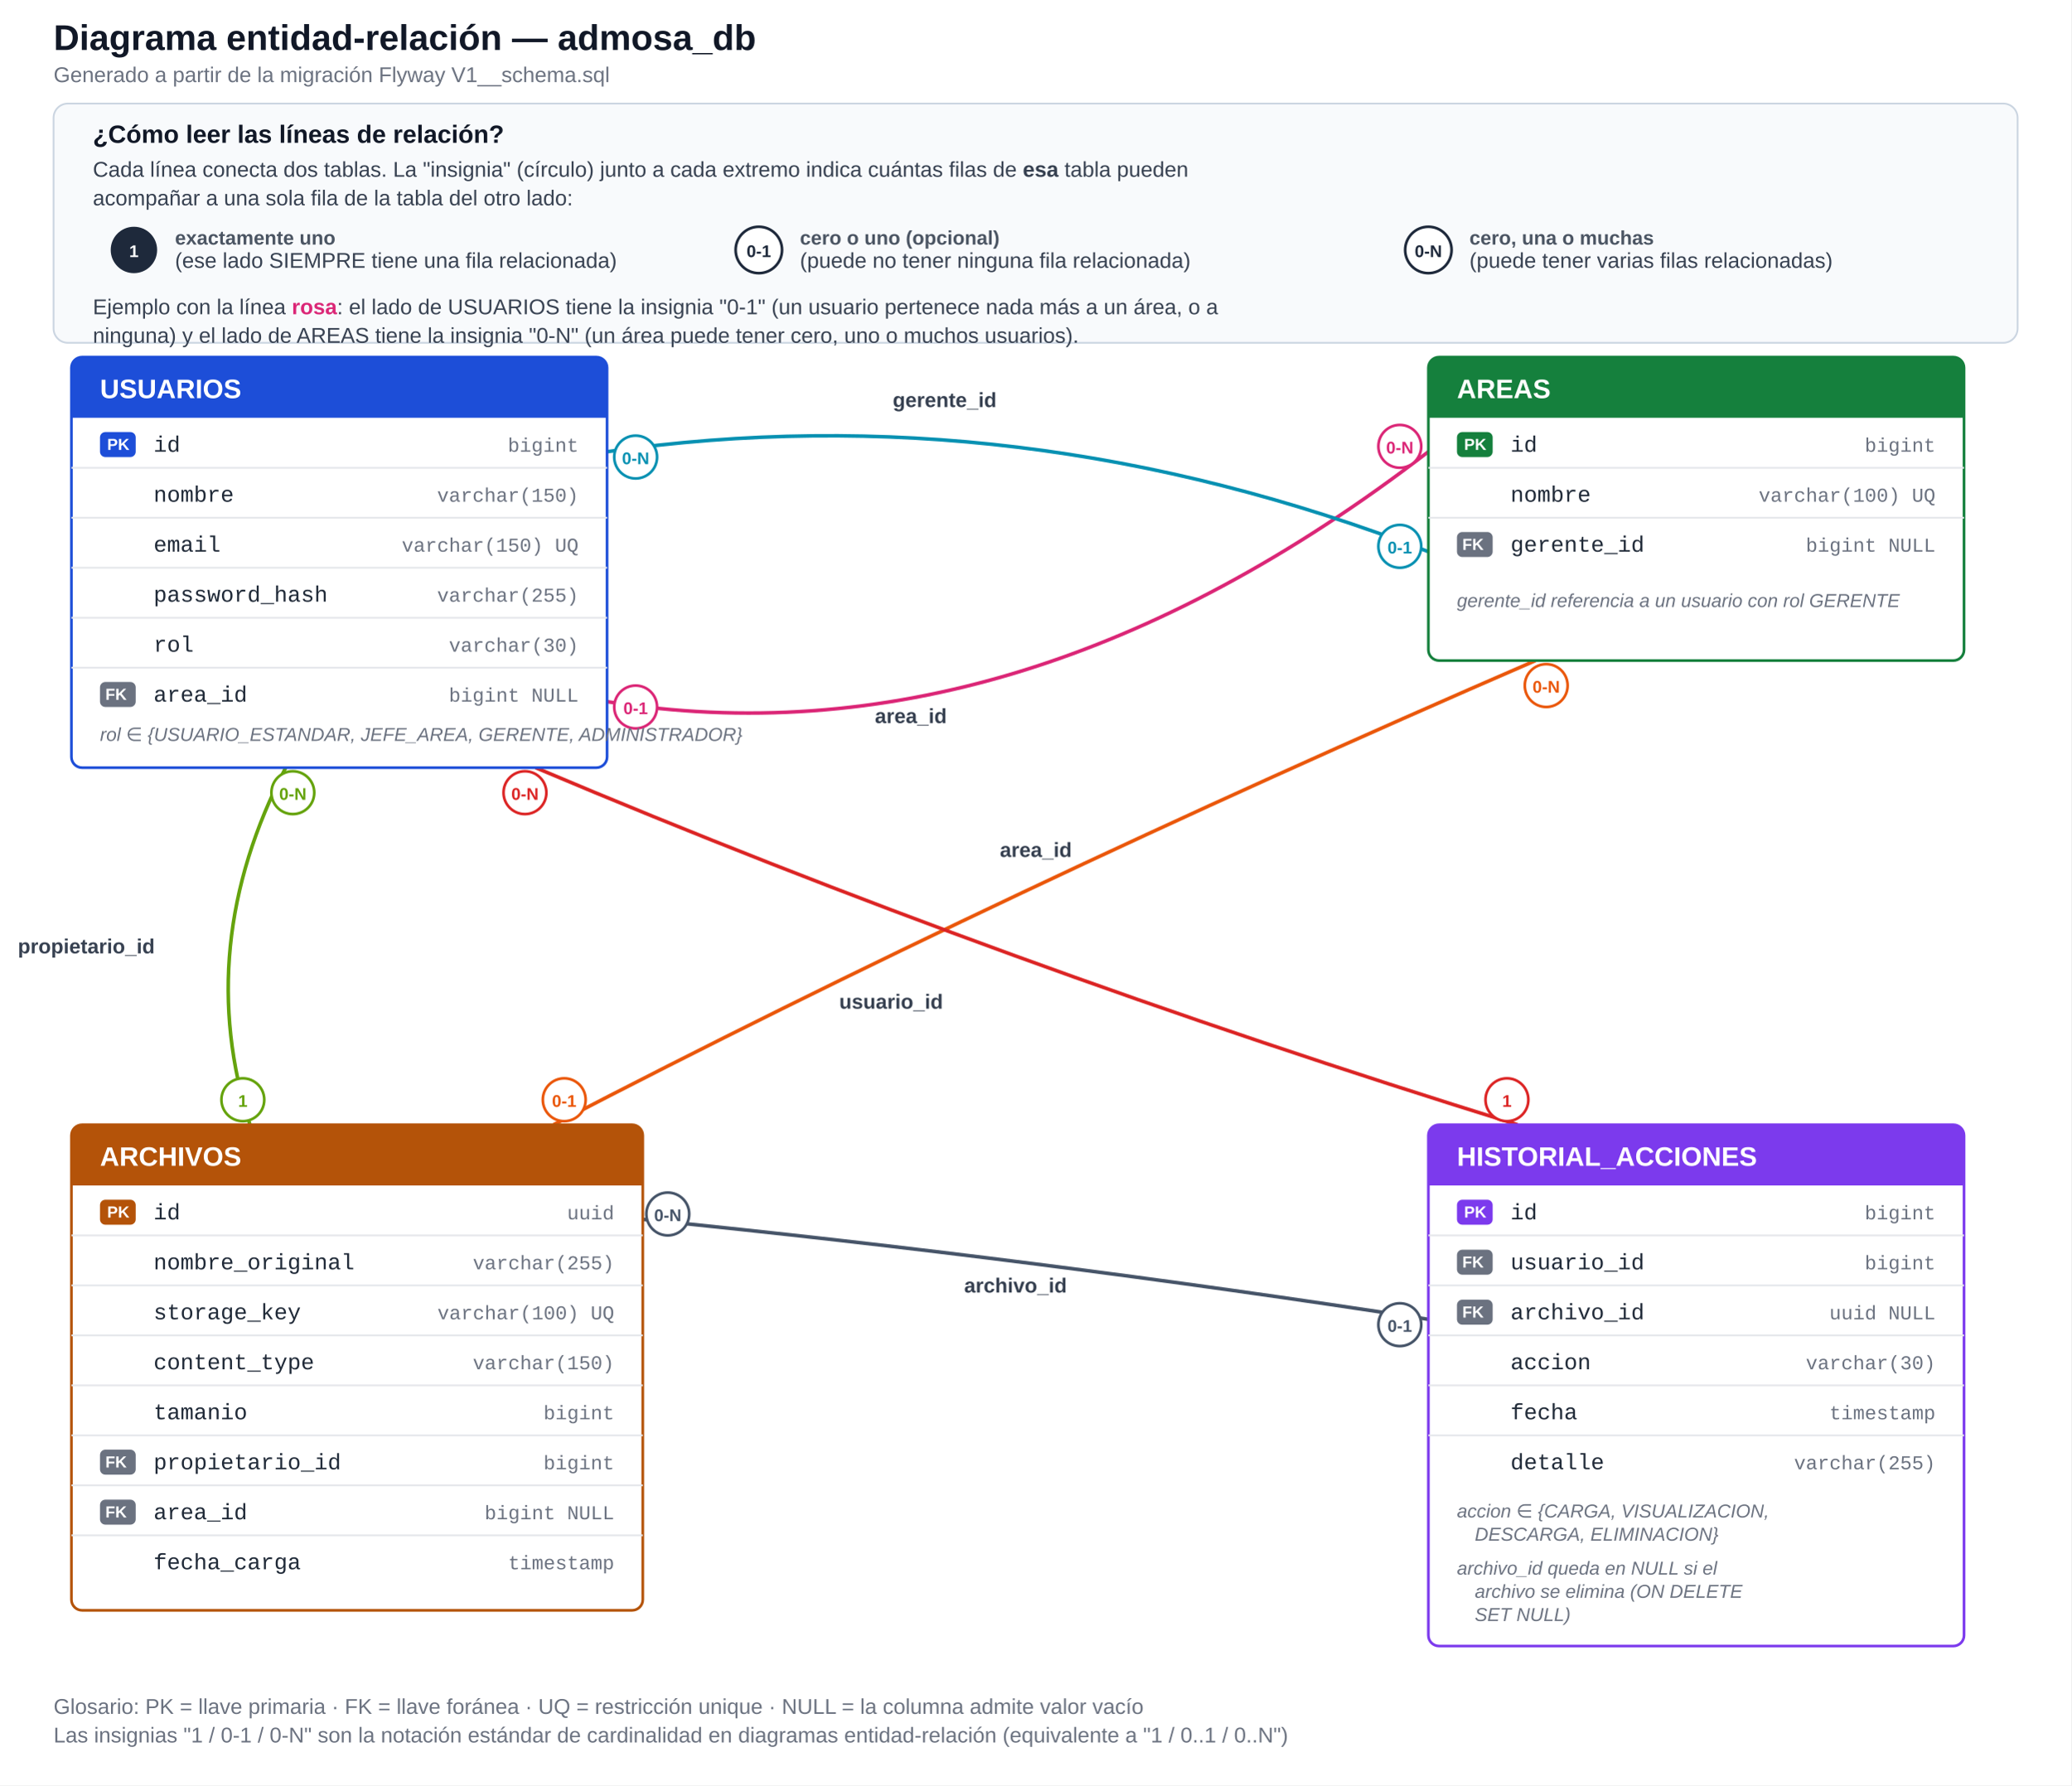
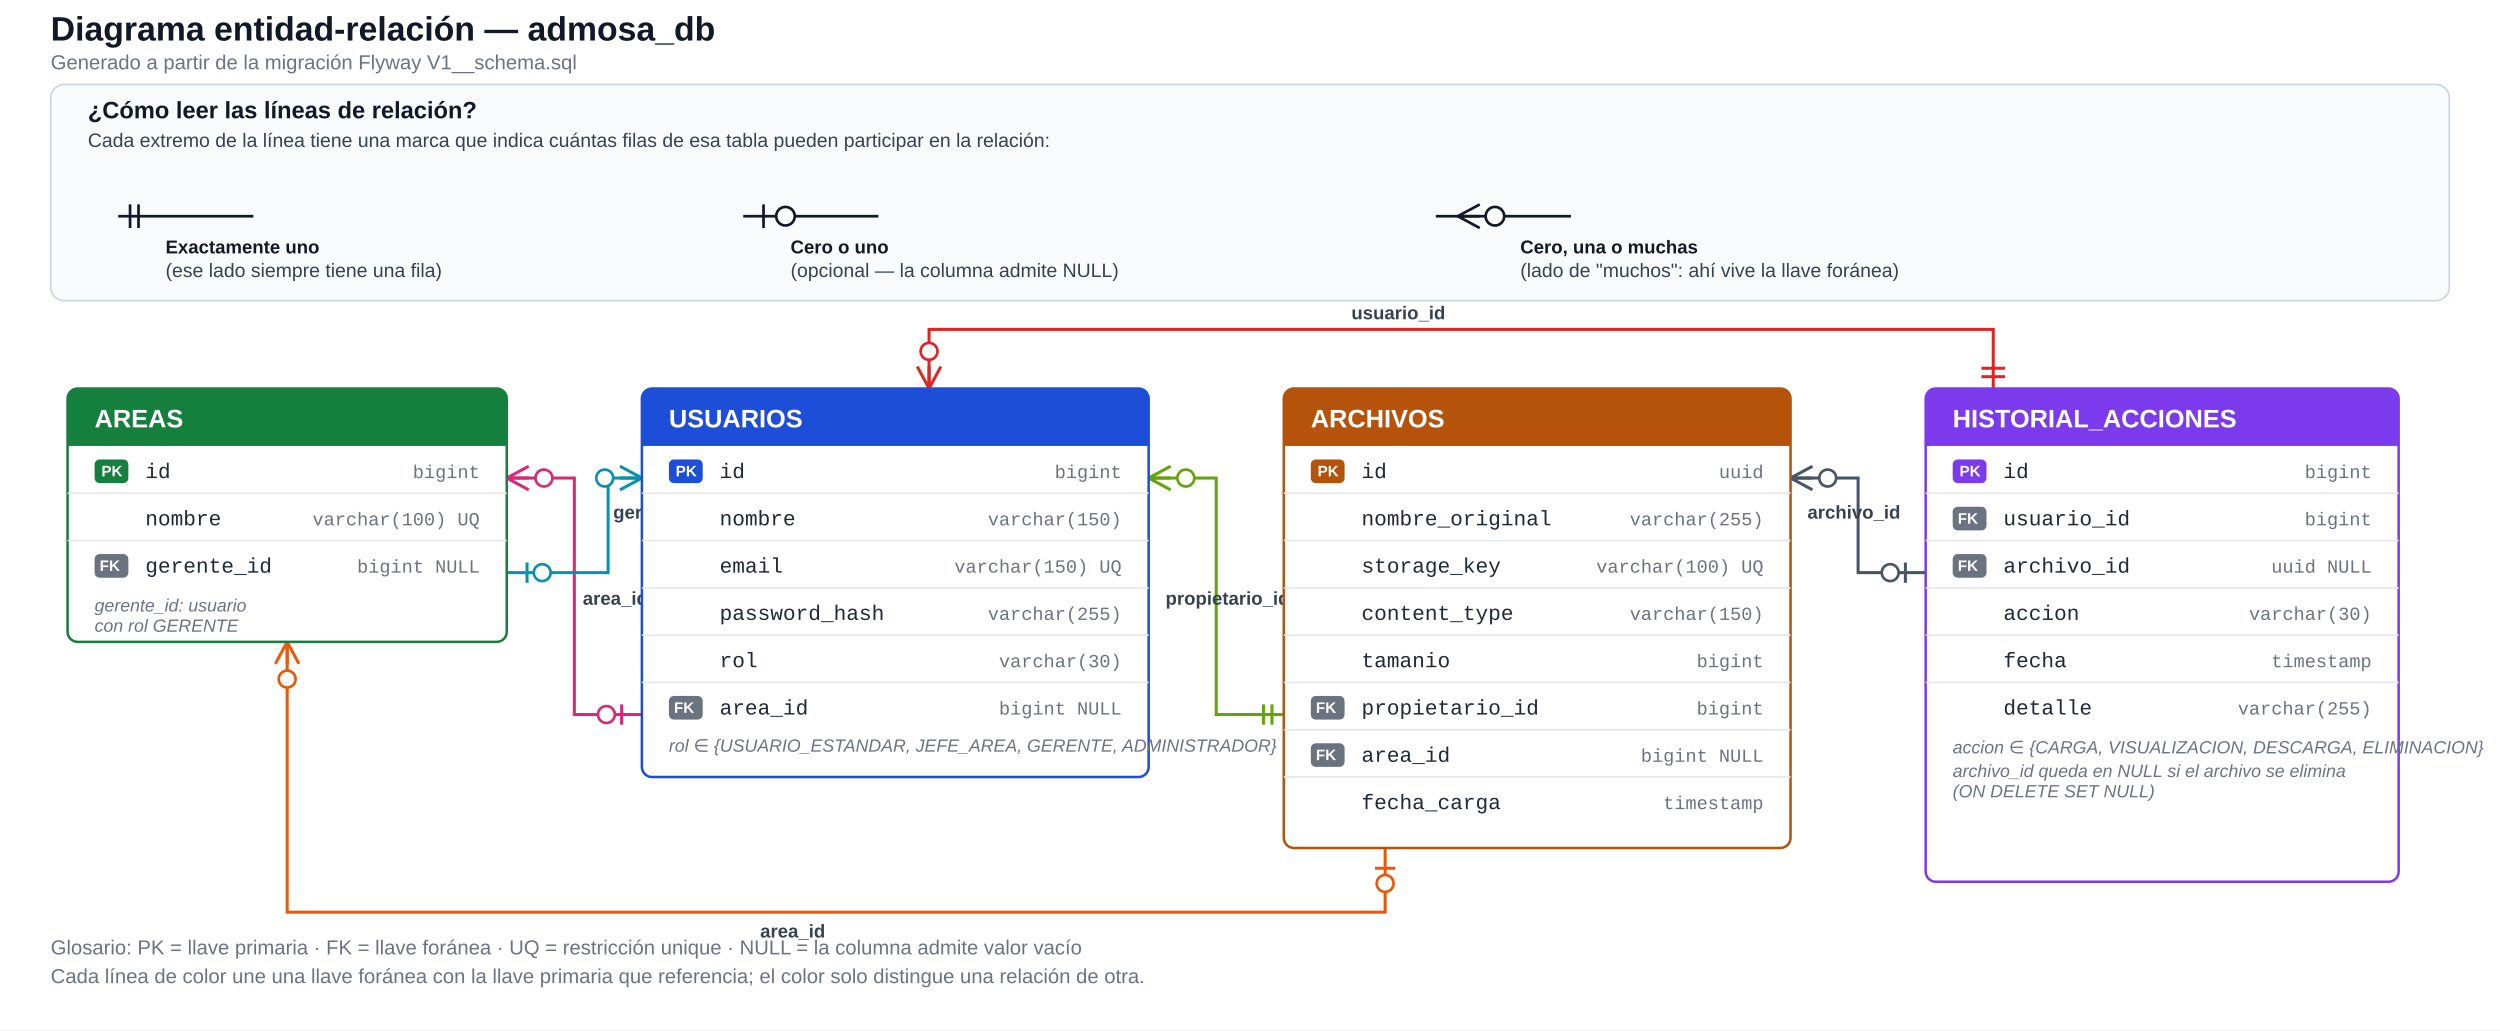
- <svg xmlns="http://www.w3.org/2000/svg" viewBox="0 0 1160 1000" font-family="Segoe UI, Arial, sans-serif">
+ <svg xmlns="http://www.w3.org/2000/svg" viewBox="0 0 1480 610" font-family="Segoe UI, Arial, sans-serif">
  <defs>
    <style>
      .tbl-header { font-weight: 700; font-size: 15px; fill: #ffffff; }
      .col-name { font-family: Consolas, 'Courier New', monospace; font-size: 12.5px; fill: #1f2937; }
      .col-type { font-family: Consolas, 'Courier New', monospace; font-size: 11px; fill: #6b7280; }
      .badge-pk { font-size: 9px; font-weight: 700; fill: #ffffff; }
      .badge-fk { font-size: 9px; font-weight: 700; fill: #ffffff; }
-       .rel-label { font-size: 11.5px; fill: #374151; font-weight: 600; }
-       .card-badge-text { font-size: 9.5px; font-weight: 700; }
+       .rel-label { font-size: 11px; fill: #374151; font-weight: 600; }
      .title { font-size: 20px; font-weight: 700; fill: #111827; }
      .subtitle { font-size: 12px; fill: #6b7280; }
      .note { font-size: 10.5px; fill: #6b7280; font-style: italic; }
      .legend-title { font-size: 14px; font-weight: 700; fill: #111827; }
-       .legend-text { font-size: 12px; fill: #374151; }
-       .legend-caption { font-size: 11px; fill: #4b5563; font-weight: 600; }
+       .legend-text { font-size: 11.5px; fill: #374151; }
+       .legend-caption { font-size: 11px; fill: #111827; font-weight: 700; }
    </style>
  </defs>
-   <rect x="0" y="0" width="1160" height="1000" fill="#ffffff" />
-   <text x="30" y="28" class="title">Diagrama entidad-relación — admosa_db</text>
-   <text x="30" y="46" class="subtitle">Generado a partir de la migración Flyway V1__schema.sql</text>
-   <rect x="30" y="58" width="1100" height="134" fill="#f8fafc" stroke="#cbd5e1" stroke-width="1" rx="8" />
-   <text x="52" y="80" class="legend-title">¿Cómo leer las líneas de relación?</text>
-   <text x="52" y="99" class="legend-text">Cada línea conecta dos tablas. La "insignia" (círculo) junto a cada extremo indica cuántas filas de <tspan font-weight="700">esa</tspan> tabla pueden</text>
-   <text x="52" y="115" class="legend-text">acompañar a una sola fila de la tabla del otro lado:</text>
-   <circle cx="75" cy="140" r="13" fill="#1e293b" />
-   <text x="75" y="144" class="card-badge-text" fill="#ffffff" text-anchor="middle">1</text>
-   <text x="98" y="137" class="legend-caption">exactamente uno</text>
-   <text x="98" y="150" class="legend-text">(ese lado SIEMPRE tiene una fila relacionada)</text>
-   <circle cx="425" cy="140" r="13" fill="#ffffff" stroke="#1e293b" stroke-width="1.5" />
-   <text x="425" y="144" class="card-badge-text" fill="#1e293b" text-anchor="middle">0-1</text>
-   <text x="448" y="137" class="legend-caption">cero o uno (opcional)</text>
-   <text x="448" y="150" class="legend-text">(puede no tener ninguna fila relacionada)</text>
-   <circle cx="800" cy="140" r="13" fill="#ffffff" stroke="#1e293b" stroke-width="1.5" />
-   <text x="800" y="144" class="card-badge-text" fill="#1e293b" text-anchor="middle">0-N</text>
-   <text x="823" y="137" class="legend-caption">cero, una o muchas</text>
-   <text x="823" y="150" class="legend-text">(puede tener varias filas relacionadas)</text>
-   <text x="52" y="176" class="legend-text">Ejemplo con la línea <tspan fill="#db2777" font-weight="700">rosa</tspan>: el lado de USUARIOS tiene la insignia "0-1" (un usuario pertenece nada más a un área, o a</text>
-   <text x="52" y="192" class="legend-text">ninguna) y el lado de AREAS tiene la insignia "0-N" (un área puede tener cero, uno o muchos usuarios).</text>
-   <path d="M 340,393 Q 570,430 800,253" fill="none" stroke="#db2777" stroke-width="2" />
-   <circle cx="356" cy="396" r="12" fill="#ffffff" stroke="#db2777" stroke-width="1.5" />
-   <text x="356" y="400" class="card-badge-text" fill="#db2777" text-anchor="middle">0-1</text>
-   <circle cx="784" cy="250" r="12" fill="#ffffff" stroke="#db2777" stroke-width="1.5" />
-   <text x="784" y="254" class="card-badge-text" fill="#db2777" text-anchor="middle">0-N</text>
-   <text x="490" y="405" class="rel-label" fill="#db2777">area_id</text>
-   <path d="M 800,309 Q 570,220 340,253" fill="none" stroke="#0891b2" stroke-width="2" />
-   <circle cx="784" cy="306" r="12" fill="#ffffff" stroke="#0891b2" stroke-width="1.5" />
-   <text x="784" y="310" class="card-badge-text" fill="#0891b2" text-anchor="middle">0-1</text>
-   <circle cx="356" cy="256" r="12" fill="#ffffff" stroke="#0891b2" stroke-width="1.5" />
-   <text x="356" y="260" class="card-badge-text" fill="#0891b2" text-anchor="middle">0-N</text>
-   <text x="500" y="228" class="rel-label" fill="#0891b2">gerente_id</text>
-   <path d="M 140,630 Q 108,530 160,430" fill="none" stroke="#65a30d" stroke-width="2" />
-   <circle cx="136" cy="616" r="12" fill="#ffffff" stroke="#65a30d" stroke-width="1.5" />
-   <text x="136" y="620" class="card-badge-text" fill="#65a30d" text-anchor="middle">1</text>
-   <circle cx="164" cy="444" r="12" fill="#ffffff" stroke="#65a30d" stroke-width="1.5" />
-   <text x="164" y="448" class="card-badge-text" fill="#65a30d" text-anchor="middle">0-N</text>
-   <text x="10" y="534" class="rel-label" fill="#65a30d">propietario_id</text>
-   <path d="M 310,630 Q 560,500 860,370" fill="none" stroke="#ea580c" stroke-width="2" />
-   <circle cx="316" cy="616" r="12" fill="#ffffff" stroke="#ea580c" stroke-width="1.5" />
-   <text x="316" y="620" class="card-badge-text" fill="#ea580c" text-anchor="middle">0-1</text>
-   <circle cx="866" cy="384" r="12" fill="#ffffff" stroke="#ea580c" stroke-width="1.5" />
-   <text x="866" y="388" class="card-badge-text" fill="#ea580c" text-anchor="middle">0-N</text>
-   <text x="560" y="480" class="rel-label" fill="#ea580c">area_id</text>
-   <path d="M 850,630 Q 560,540 300,430" fill="none" stroke="#dc2626" stroke-width="2" />
-   <circle cx="844" cy="616" r="12" fill="#ffffff" stroke="#dc2626" stroke-width="1.5" />
-   <text x="844" y="620" class="card-badge-text" fill="#dc2626" text-anchor="middle">1</text>
-   <circle cx="294" cy="444" r="12" fill="#ffffff" stroke="#dc2626" stroke-width="1.5" />
-   <text x="294" y="448" class="card-badge-text" fill="#dc2626" text-anchor="middle">0-N</text>
-   <text x="470" y="565" class="rel-label" fill="#dc2626">usuario_id</text>
-   <path d="M 800,739 Q 580,705 360,683" fill="none" stroke="#475569" stroke-width="2" />
-   <circle cx="784" cy="742" r="12" fill="#ffffff" stroke="#475569" stroke-width="1.5" />
-   <text x="784" y="746" class="card-badge-text" fill="#475569" text-anchor="middle">0-1</text>
-   <circle cx="374" cy="680" r="12" fill="#ffffff" stroke="#475569" stroke-width="1.5" />
-   <text x="374" y="684" class="card-badge-text" fill="#475569" text-anchor="middle">0-N</text>
-   <text x="540" y="724" class="rel-label" fill="#475569">archivo_id</text>
+   <rect x="0" y="0" width="1480" height="610" fill="#ffffff" />
+   <text x="30" y="24" class="title">Diagrama entidad-relación — admosa_db</text>
+   <text x="30" y="41" class="subtitle">Generado a partir de la migración Flyway V1__schema.sql</text>
+   <rect x="30" y="50" width="1420" height="128" fill="#f8fafc" stroke="#cbd5e1" stroke-width="1" rx="8" />
+   <text x="52" y="70" class="legend-title">¿Cómo leer las líneas de relación?</text>
+   <text x="52" y="87" class="legend-text">Cada extremo de la línea tiene una marca que indica cuántas filas de esa tabla pueden participar en la relación:</text>
+   <line x1="70" y1="128" x2="150" y2="128" stroke="#111827" stroke-width="1.6" />
+   <line x1="77" y1="121" x2="77" y2="135" stroke="#111827" stroke-width="1.6" />
+   <line x1="82" y1="121" x2="82" y2="135" stroke="#111827" stroke-width="1.6" />
+   <text x="98" y="150" class="legend-caption">Exactamente uno</text>
+   <text x="98" y="164" class="legend-text">(ese lado siempre tiene una fila)</text>
+   <line x1="440" y1="128" x2="520" y2="128" stroke="#111827" stroke-width="1.6" />
+   <line x1="452" y1="121" x2="452" y2="135" stroke="#111827" stroke-width="1.6" />
+   <circle cx="465" cy="128" r="5.5" fill="#ffffff" stroke="#111827" stroke-width="1.6" />
+   <text x="468" y="150" class="legend-caption">Cero o uno</text>
+   <text x="468" y="164" class="legend-text">(opcional — la columna admite NULL)</text>
+   <line x1="850" y1="128" x2="930" y2="128" stroke="#111827" stroke-width="1.6" />
+   <path d="M 863,128 L 876,121 M 863,128 L 876,128 M 863,128 L 876,135" fill="none" stroke="#111827" stroke-width="1.6" />
+   <circle cx="885" cy="128" r="5.5" fill="#ffffff" stroke="#111827" stroke-width="1.6" />
+   <text x="900" y="150" class="legend-caption">Cero, una o muchas</text>
+   <text x="900" y="164" class="legend-text">(lado de "muchos": ahí vive la llave foránea)</text>
+   <path d="M 380,423 H 340 V 283 H 300" fill="none" stroke="#db2777" stroke-width="1.8" />
+   <line x1="368" y1="417" x2="368" y2="429" stroke="#db2777" stroke-width="1.8" />
+   <circle cx="359" cy="423" r="5" fill="#ffffff" stroke="#db2777" stroke-width="1.6" />
+   <path d="M 300,283 L 313,276 M 300,283 L 313,283 M 300,283 L 313,290" fill="none" stroke="#db2777" stroke-width="1.8" />
+   <circle cx="322" cy="283" r="5" fill="#ffffff" stroke="#db2777" stroke-width="1.6" />
+   <text x="345" y="358" class="rel-label" fill="#db2777">area_id</text>
+   <path d="M 300,339 H 360 V 283 H 380" fill="none" stroke="#0891b2" stroke-width="1.8" />
+   <line x1="312" y1="333" x2="312" y2="345" stroke="#0891b2" stroke-width="1.8" />
+   <circle cx="321" cy="339" r="5" fill="#ffffff" stroke="#0891b2" stroke-width="1.6" />
+   <path d="M 380,283 L 367,276 M 380,283 L 367,283 M 380,283 L 367,290" fill="none" stroke="#0891b2" stroke-width="1.8" />
+   <circle cx="358" cy="283" r="5" fill="#ffffff" stroke="#0891b2" stroke-width="1.6" />
+   <text x="363" y="307" class="rel-label" fill="#0891b2">gerente_id</text>
+   <path d="M 760,423 H 720 V 283 H 680" fill="none" stroke="#65a30d" stroke-width="1.8" />
+   <line x1="753" y1="417" x2="753" y2="429" stroke="#65a30d" stroke-width="1.8" />
+   <line x1="748" y1="417" x2="748" y2="429" stroke="#65a30d" stroke-width="1.8" />
+   <path d="M 680,283 L 693,276 M 680,283 L 693,283 M 680,283 L 693,290" fill="none" stroke="#65a30d" stroke-width="1.8" />
+   <circle cx="702" cy="283" r="5" fill="#ffffff" stroke="#65a30d" stroke-width="1.6" />
+   <text x="690" y="358" class="rel-label" fill="#65a30d">propietario_id</text>
+   <path d="M 1140,339 H 1100 V 283 H 1060" fill="none" stroke="#475569" stroke-width="1.8" />
+   <line x1="1128" y1="333" x2="1128" y2="345" stroke="#475569" stroke-width="1.8" />
+   <circle cx="1119" cy="339" r="5" fill="#ffffff" stroke="#475569" stroke-width="1.6" />
+   <path d="M 1060,283 L 1073,276 M 1060,283 L 1073,283 M 1060,283 L 1073,290" fill="none" stroke="#475569" stroke-width="1.8" />
+   <circle cx="1082" cy="283" r="5" fill="#ffffff" stroke="#475569" stroke-width="1.6" />
+   <text x="1070" y="307" class="rel-label" fill="#475569">archivo_id</text>
+   <path d="M 820,502 V 540 H 170 V 380" fill="none" stroke="#ea580c" stroke-width="1.8" />
+   <line x1="814" y1="514" x2="826" y2="514" stroke="#ea580c" stroke-width="1.8" />
+   <circle cx="820" cy="523" r="5" fill="#ffffff" stroke="#ea580c" stroke-width="1.6" />
+   <path d="M 170,380 L 163,393 M 170,380 L 170,393 M 170,380 L 177,393" fill="none" stroke="#ea580c" stroke-width="1.8" />
+   <circle cx="170" cy="402" r="5" fill="#ffffff" stroke="#ea580c" stroke-width="1.6" />
+   <text x="450" y="555" class="rel-label" fill="#ea580c">area_id</text>
+   <path d="M 1180,230 V 195 H 550 V 230" fill="none" stroke="#dc2626" stroke-width="1.8" />
+   <line x1="1173" y1="223" x2="1187" y2="223" stroke="#dc2626" stroke-width="1.8" />
+   <line x1="1173" y1="218" x2="1187" y2="218" stroke="#dc2626" stroke-width="1.8" />
+   <path d="M 550,230 L 543,217 M 550,230 L 550,217 M 550,230 L 557,217" fill="none" stroke="#dc2626" stroke-width="1.8" />
+   <circle cx="550" cy="208" r="5" fill="#ffffff" stroke="#dc2626" stroke-width="1.6" />
+   <text x="800" y="189" class="rel-label" fill="#dc2626">usuario_id</text>
  <g>
-     <rect x="40" y="200" width="300" height="230" fill="#ffffff" stroke="#1d4ed8" stroke-width="1.5" rx="6" />
-     <path d="M 40,206 a 6,6 0 0 1 6,-6 h 288 a 6,6 0 0 1 6,6 v 28 h -300 z" fill="#1d4ed8" />
-     <text x="56" y="223" class="tbl-header">USUARIOS</text>
-     <rect x="56" y="242" width="20" height="14" rx="3" fill="#1d4ed8" />
-     <text x="60" y="252" class="badge-pk">PK</text>
-     <text x="86" y="253" class="col-name">id</text>
-     <text x="324" y="253" class="col-type" text-anchor="end">bigint</text>
-     <line x1="40" y1="262" x2="340" y2="262" stroke="#e5e7eb" />
-     <text x="86" y="281" class="col-name">nombre</text>
-     <text x="324" y="281" class="col-type" text-anchor="end">varchar(150)</text>
-     <line x1="40" y1="290" x2="340" y2="290" stroke="#e5e7eb" />
-     <text x="86" y="309" class="col-name">email</text>
-     <text x="324" y="309" class="col-type" text-anchor="end">varchar(150) UQ</text>
-     <line x1="40" y1="318" x2="340" y2="318" stroke="#e5e7eb" />
-     <text x="86" y="337" class="col-name">password_hash</text>
-     <text x="324" y="337" class="col-type" text-anchor="end">varchar(255)</text>
-     <line x1="40" y1="346" x2="340" y2="346" stroke="#e5e7eb" />
-     <text x="86" y="365" class="col-name">rol</text>
-     <text x="324" y="365" class="col-type" text-anchor="end">varchar(30)</text>
-     <line x1="40" y1="374" x2="340" y2="374" stroke="#e5e7eb" />
-     <rect x="56" y="382" width="20" height="14" rx="3" fill="#6b7280" />
-     <text x="59" y="392" class="badge-fk">FK</text>
-     <text x="86" y="393" class="col-name">area_id</text>
-     <text x="324" y="393" class="col-type" text-anchor="end">bigint NULL</text>
-     <text x="56" y="415" class="note">rol ∈ {USUARIO_ESTANDAR, JEFE_AREA, GERENTE, ADMINISTRADOR}</text>
+     <rect x="380" y="230" width="300" height="230" fill="#ffffff" stroke="#1d4ed8" stroke-width="1.5" rx="6" />
+     <path d="M 380,236 a 6,6 0 0 1 6,-6 h 288 a 6,6 0 0 1 6,6 v 28 h -300 z" fill="#1d4ed8" />
+     <text x="396" y="253" class="tbl-header">USUARIOS</text>
+     <rect x="396" y="272" width="20" height="14" rx="3" fill="#1d4ed8" />
+     <text x="400" y="282" class="badge-pk">PK</text>
+     <text x="426" y="283" class="col-name">id</text>
+     <text x="664" y="283" class="col-type" text-anchor="end">bigint</text>
+     <line x1="380" y1="292" x2="680" y2="292" stroke="#e5e7eb" />
+     <text x="426" y="311" class="col-name">nombre</text>
+     <text x="664" y="311" class="col-type" text-anchor="end">varchar(150)</text>
+     <line x1="380" y1="320" x2="680" y2="320" stroke="#e5e7eb" />
+     <text x="426" y="339" class="col-name">email</text>
+     <text x="664" y="339" class="col-type" text-anchor="end">varchar(150) UQ</text>
+     <line x1="380" y1="348" x2="680" y2="348" stroke="#e5e7eb" />
+     <text x="426" y="367" class="col-name">password_hash</text>
+     <text x="664" y="367" class="col-type" text-anchor="end">varchar(255)</text>
+     <line x1="380" y1="376" x2="680" y2="376" stroke="#e5e7eb" />
+     <text x="426" y="395" class="col-name">rol</text>
+     <text x="664" y="395" class="col-type" text-anchor="end">varchar(30)</text>
+     <line x1="380" y1="404" x2="680" y2="404" stroke="#e5e7eb" />
+     <rect x="396" y="412" width="20" height="14" rx="3" fill="#6b7280" />
+     <text x="399" y="422" class="badge-fk">FK</text>
+     <text x="426" y="423" class="col-name">area_id</text>
+     <text x="664" y="423" class="col-type" text-anchor="end">bigint NULL</text>
+     <text x="396" y="445" class="note">rol ∈ {USUARIO_ESTANDAR, JEFE_AREA, GERENTE, ADMINISTRADOR}</text>
  </g>
  <g>
-     <rect x="800" y="200" width="300" height="170" fill="#ffffff" stroke="#15803d" stroke-width="1.5" rx="6" />
-     <path d="M 800,206 a 6,6 0 0 1 6,-6 h 288 a 6,6 0 0 1 6,6 v 28 h -300 z" fill="#15803d" />
-     <text x="816" y="223" class="tbl-header">AREAS</text>
-     <rect x="816" y="242" width="20" height="14" rx="3" fill="#15803d" />
-     <text x="820" y="252" class="badge-pk">PK</text>
-     <text x="846" y="253" class="col-name">id</text>
-     <text x="1084" y="253" class="col-type" text-anchor="end">bigint</text>
-     <line x1="800" y1="262" x2="1100" y2="262" stroke="#e5e7eb" />
-     <text x="846" y="281" class="col-name">nombre</text>
-     <text x="1084" y="281" class="col-type" text-anchor="end">varchar(100) UQ</text>
-     <line x1="800" y1="290" x2="1100" y2="290" stroke="#e5e7eb" />
-     <rect x="816" y="298" width="20" height="14" rx="3" fill="#6b7280" />
-     <text x="819" y="308" class="badge-fk">FK</text>
-     <text x="846" y="309" class="col-name">gerente_id</text>
-     <text x="1084" y="309" class="col-type" text-anchor="end">bigint NULL</text>
-     <text x="816" y="340" class="note">gerente_id referencia a un usuario con rol GERENTE</text>
+     <rect x="40" y="230" width="260" height="150" fill="#ffffff" stroke="#15803d" stroke-width="1.5" rx="6" />
+     <path d="M 40,236 a 6,6 0 0 1 6,-6 h 248 a 6,6 0 0 1 6,6 v 28 h -260 z" fill="#15803d" />
+     <text x="56" y="253" class="tbl-header">AREAS</text>
+     <rect x="56" y="272" width="20" height="14" rx="3" fill="#15803d" />
+     <text x="60" y="282" class="badge-pk">PK</text>
+     <text x="86" y="283" class="col-name">id</text>
+     <text x="284" y="283" class="col-type" text-anchor="end">bigint</text>
+     <line x1="40" y1="292" x2="300" y2="292" stroke="#e5e7eb" />
+     <text x="86" y="311" class="col-name">nombre</text>
+     <text x="284" y="311" class="col-type" text-anchor="end">varchar(100) UQ</text>
+     <line x1="40" y1="320" x2="300" y2="320" stroke="#e5e7eb" />
+     <rect x="56" y="328" width="20" height="14" rx="3" fill="#6b7280" />
+     <text x="59" y="338" class="badge-fk">FK</text>
+     <text x="86" y="339" class="col-name">gerente_id</text>
+     <text x="284" y="339" class="col-type" text-anchor="end">bigint NULL</text>
+     <text x="56" y="362" class="note">gerente_id: usuario</text>
+     <text x="56" y="374" class="note">con rol GERENTE</text>
  </g>
  <g>
-     <rect x="40" y="630" width="320" height="272" fill="#ffffff" stroke="#b45309" stroke-width="1.5" rx="6" />
-     <path d="M 40,636 a 6,6 0 0 1 6,-6 h 308 a 6,6 0 0 1 6,6 v 28 h -320 z" fill="#b45309" />
-     <text x="56" y="653" class="tbl-header">ARCHIVOS</text>
-     <rect x="56" y="672" width="20" height="14" rx="3" fill="#b45309" />
-     <text x="60" y="682" class="badge-pk">PK</text>
-     <text x="86" y="683" class="col-name">id</text>
-     <text x="344" y="683" class="col-type" text-anchor="end">uuid</text>
-     <line x1="40" y1="692" x2="360" y2="692" stroke="#e5e7eb" />
-     <text x="86" y="711" class="col-name">nombre_original</text>
-     <text x="344" y="711" class="col-type" text-anchor="end">varchar(255)</text>
-     <line x1="40" y1="720" x2="360" y2="720" stroke="#e5e7eb" />
-     <text x="86" y="739" class="col-name">storage_key</text>
-     <text x="344" y="739" class="col-type" text-anchor="end">varchar(100) UQ</text>
-     <line x1="40" y1="748" x2="360" y2="748" stroke="#e5e7eb" />
-     <text x="86" y="767" class="col-name">content_type</text>
-     <text x="344" y="767" class="col-type" text-anchor="end">varchar(150)</text>
-     <line x1="40" y1="776" x2="360" y2="776" stroke="#e5e7eb" />
-     <text x="86" y="795" class="col-name">tamanio</text>
-     <text x="344" y="795" class="col-type" text-anchor="end">bigint</text>
-     <line x1="40" y1="804" x2="360" y2="804" stroke="#e5e7eb" />
-     <rect x="56" y="812" width="20" height="14" rx="3" fill="#6b7280" />
-     <text x="59" y="822" class="badge-fk">FK</text>
-     <text x="86" y="823" class="col-name">propietario_id</text>
-     <text x="344" y="823" class="col-type" text-anchor="end">bigint</text>
-     <line x1="40" y1="832" x2="360" y2="832" stroke="#e5e7eb" />
-     <rect x="56" y="840" width="20" height="14" rx="3" fill="#6b7280" />
-     <text x="59" y="850" class="badge-fk">FK</text>
-     <text x="86" y="851" class="col-name">area_id</text>
-     <text x="344" y="851" class="col-type" text-anchor="end">bigint NULL</text>
-     <line x1="40" y1="860" x2="360" y2="860" stroke="#e5e7eb" />
-     <text x="86" y="879" class="col-name">fecha_carga</text>
-     <text x="344" y="879" class="col-type" text-anchor="end">timestamp</text>
+     <rect x="760" y="230" width="300" height="272" fill="#ffffff" stroke="#b45309" stroke-width="1.5" rx="6" />
+     <path d="M 760,236 a 6,6 0 0 1 6,-6 h 288 a 6,6 0 0 1 6,6 v 28 h -300 z" fill="#b45309" />
+     <text x="776" y="253" class="tbl-header">ARCHIVOS</text>
+     <rect x="776" y="272" width="20" height="14" rx="3" fill="#b45309" />
+     <text x="780" y="282" class="badge-pk">PK</text>
+     <text x="806" y="283" class="col-name">id</text>
+     <text x="1044" y="283" class="col-type" text-anchor="end">uuid</text>
+     <line x1="760" y1="292" x2="1060" y2="292" stroke="#e5e7eb" />
+     <text x="806" y="311" class="col-name">nombre_original</text>
+     <text x="1044" y="311" class="col-type" text-anchor="end">varchar(255)</text>
+     <line x1="760" y1="320" x2="1060" y2="320" stroke="#e5e7eb" />
+     <text x="806" y="339" class="col-name">storage_key</text>
+     <text x="1044" y="339" class="col-type" text-anchor="end">varchar(100) UQ</text>
+     <line x1="760" y1="348" x2="1060" y2="348" stroke="#e5e7eb" />
+     <text x="806" y="367" class="col-name">content_type</text>
+     <text x="1044" y="367" class="col-type" text-anchor="end">varchar(150)</text>
+     <line x1="760" y1="376" x2="1060" y2="376" stroke="#e5e7eb" />
+     <text x="806" y="395" class="col-name">tamanio</text>
+     <text x="1044" y="395" class="col-type" text-anchor="end">bigint</text>
+     <line x1="760" y1="404" x2="1060" y2="404" stroke="#e5e7eb" />
+     <rect x="776" y="412" width="20" height="14" rx="3" fill="#6b7280" />
+     <text x="779" y="422" class="badge-fk">FK</text>
+     <text x="806" y="423" class="col-name">propietario_id</text>
+     <text x="1044" y="423" class="col-type" text-anchor="end">bigint</text>
+     <line x1="760" y1="432" x2="1060" y2="432" stroke="#e5e7eb" />
+     <rect x="776" y="440" width="20" height="14" rx="3" fill="#6b7280" />
+     <text x="779" y="450" class="badge-fk">FK</text>
+     <text x="806" y="451" class="col-name">area_id</text>
+     <text x="1044" y="451" class="col-type" text-anchor="end">bigint NULL</text>
+     <line x1="760" y1="460" x2="1060" y2="460" stroke="#e5e7eb" />
+     <text x="806" y="479" class="col-name">fecha_carga</text>
+     <text x="1044" y="479" class="col-type" text-anchor="end">timestamp</text>
  </g>
  <g>
-     <rect x="800" y="630" width="300" height="292" fill="#ffffff" stroke="#7c3aed" stroke-width="1.5" rx="6" />
-     <path d="M 800,636 a 6,6 0 0 1 6,-6 h 288 a 6,6 0 0 1 6,6 v 28 h -300 z" fill="#7c3aed" />
-     <text x="816" y="653" class="tbl-header">HISTORIAL_ACCIONES</text>
-     <rect x="816" y="672" width="20" height="14" rx="3" fill="#7c3aed" />
-     <text x="820" y="682" class="badge-pk">PK</text>
-     <text x="846" y="683" class="col-name">id</text>
-     <text x="1084" y="683" class="col-type" text-anchor="end">bigint</text>
-     <line x1="800" y1="692" x2="1100" y2="692" stroke="#e5e7eb" />
-     <rect x="816" y="700" width="20" height="14" rx="3" fill="#6b7280" />
-     <text x="819" y="710" class="badge-fk">FK</text>
-     <text x="846" y="711" class="col-name">usuario_id</text>
-     <text x="1084" y="711" class="col-type" text-anchor="end">bigint</text>
-     <line x1="800" y1="720" x2="1100" y2="720" stroke="#e5e7eb" />
-     <rect x="816" y="728" width="20" height="14" rx="3" fill="#6b7280" />
-     <text x="819" y="738" class="badge-fk">FK</text>
-     <text x="846" y="739" class="col-name">archivo_id</text>
-     <text x="1084" y="739" class="col-type" text-anchor="end">uuid NULL</text>
-     <line x1="800" y1="748" x2="1100" y2="748" stroke="#e5e7eb" />
-     <text x="846" y="767" class="col-name">accion</text>
-     <text x="1084" y="767" class="col-type" text-anchor="end">varchar(30)</text>
-     <line x1="800" y1="776" x2="1100" y2="776" stroke="#e5e7eb" />
-     <text x="846" y="795" class="col-name">fecha</text>
-     <text x="1084" y="795" class="col-type" text-anchor="end">timestamp</text>
-     <line x1="800" y1="804" x2="1100" y2="804" stroke="#e5e7eb" />
-     <text x="846" y="823" class="col-name">detalle</text>
-     <text x="1084" y="823" class="col-type" text-anchor="end">varchar(255)</text>
-     <text x="816" y="850" class="note">accion ∈ {CARGA, VISUALIZACION,</text>
-     <text x="826" y="863" class="note">DESCARGA, ELIMINACION}</text>
-     <text x="816" y="882" class="note">archivo_id queda en NULL si el</text>
-     <text x="826" y="895" class="note">archivo se elimina (ON DELETE</text>
-     <text x="826" y="908" class="note">SET NULL)</text>
+     <rect x="1140" y="230" width="280" height="292" fill="#ffffff" stroke="#7c3aed" stroke-width="1.5" rx="6" />
+     <path d="M 1140,236 a 6,6 0 0 1 6,-6 h 268 a 6,6 0 0 1 6,6 v 28 h -280 z" fill="#7c3aed" />
+     <text x="1156" y="253" class="tbl-header">HISTORIAL_ACCIONES</text>
+     <rect x="1156" y="272" width="20" height="14" rx="3" fill="#7c3aed" />
+     <text x="1160" y="282" class="badge-pk">PK</text>
+     <text x="1186" y="283" class="col-name">id</text>
+     <text x="1404" y="283" class="col-type" text-anchor="end">bigint</text>
+     <line x1="1140" y1="292" x2="1420" y2="292" stroke="#e5e7eb" />
+     <rect x="1156" y="300" width="20" height="14" rx="3" fill="#6b7280" />
+     <text x="1159" y="310" class="badge-fk">FK</text>
+     <text x="1186" y="311" class="col-name">usuario_id</text>
+     <text x="1404" y="311" class="col-type" text-anchor="end">bigint</text>
+     <line x1="1140" y1="320" x2="1420" y2="320" stroke="#e5e7eb" />
+     <rect x="1156" y="328" width="20" height="14" rx="3" fill="#6b7280" />
+     <text x="1159" y="338" class="badge-fk">FK</text>
+     <text x="1186" y="339" class="col-name">archivo_id</text>
+     <text x="1404" y="339" class="col-type" text-anchor="end">uuid NULL</text>
+     <line x1="1140" y1="348" x2="1420" y2="348" stroke="#e5e7eb" />
+     <text x="1186" y="367" class="col-name">accion</text>
+     <text x="1404" y="367" class="col-type" text-anchor="end">varchar(30)</text>
+     <line x1="1140" y1="376" x2="1420" y2="376" stroke="#e5e7eb" />
+     <text x="1186" y="395" class="col-name">fecha</text>
+     <text x="1404" y="395" class="col-type" text-anchor="end">timestamp</text>
+     <line x1="1140" y1="404" x2="1420" y2="404" stroke="#e5e7eb" />
+     <text x="1186" y="423" class="col-name">detalle</text>
+     <text x="1404" y="423" class="col-type" text-anchor="end">varchar(255)</text>
+     <text x="1156" y="446" class="note">accion ∈ {CARGA, VISUALIZACION, DESCARGA, ELIMINACION}</text>
+     <text x="1156" y="460" class="note">archivo_id queda en NULL si el archivo se elimina</text>
+     <text x="1156" y="472" class="note">(ON DELETE SET NULL)</text>
  </g>
-   <text x="30" y="960" class="subtitle">Glosario: PK = llave primaria · FK = llave foránea · UQ = restricción unique · NULL = la columna admite valor vacío</text>
-   <text x="30" y="976" class="subtitle">Las insignias "1 / 0-1 / 0-N" son la notación estándar de cardinalidad en diagramas entidad-relación (equivalente a "1 / 0..1 / 0..N")</text>
+   <text x="30" y="565" class="subtitle">Glosario: PK = llave primaria · FK = llave foránea · UQ = restricción unique · NULL = la columna admite valor vacío</text>
+   <text x="30" y="582" class="subtitle">Cada línea de color une una llave foránea con la llave primaria que referencia; el color solo distingue una relación de otra.</text>
</svg>
